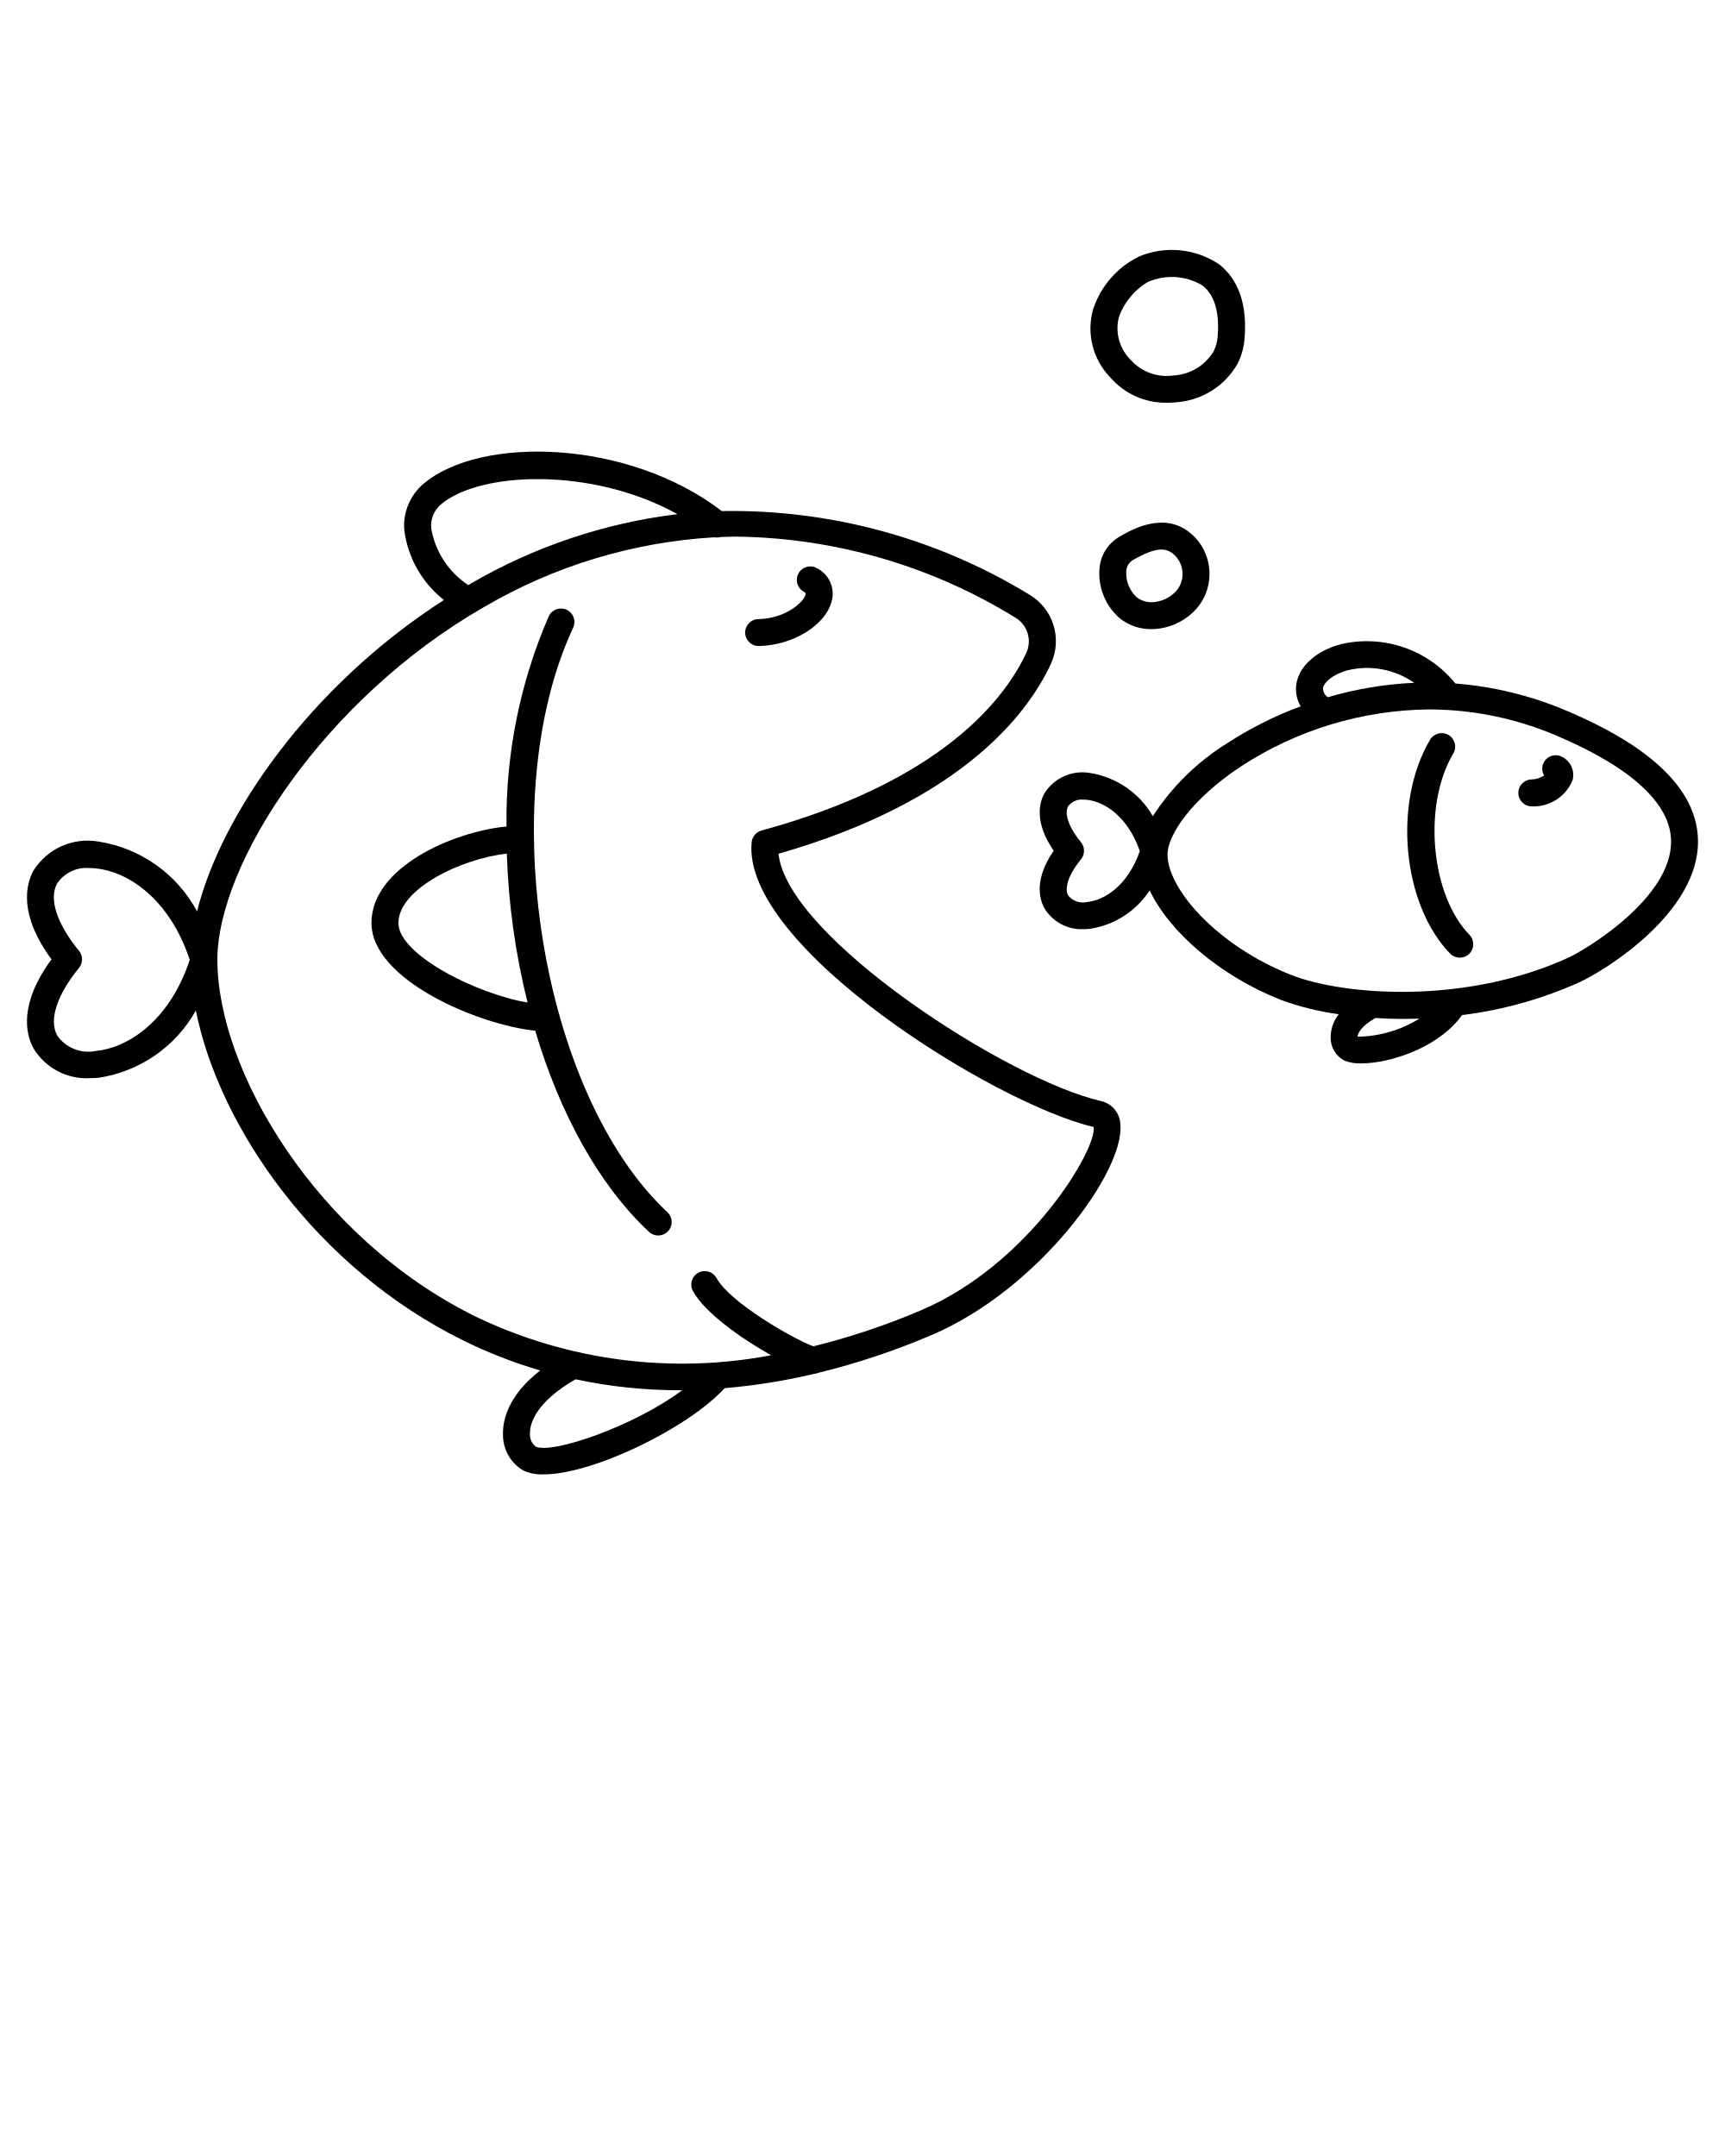
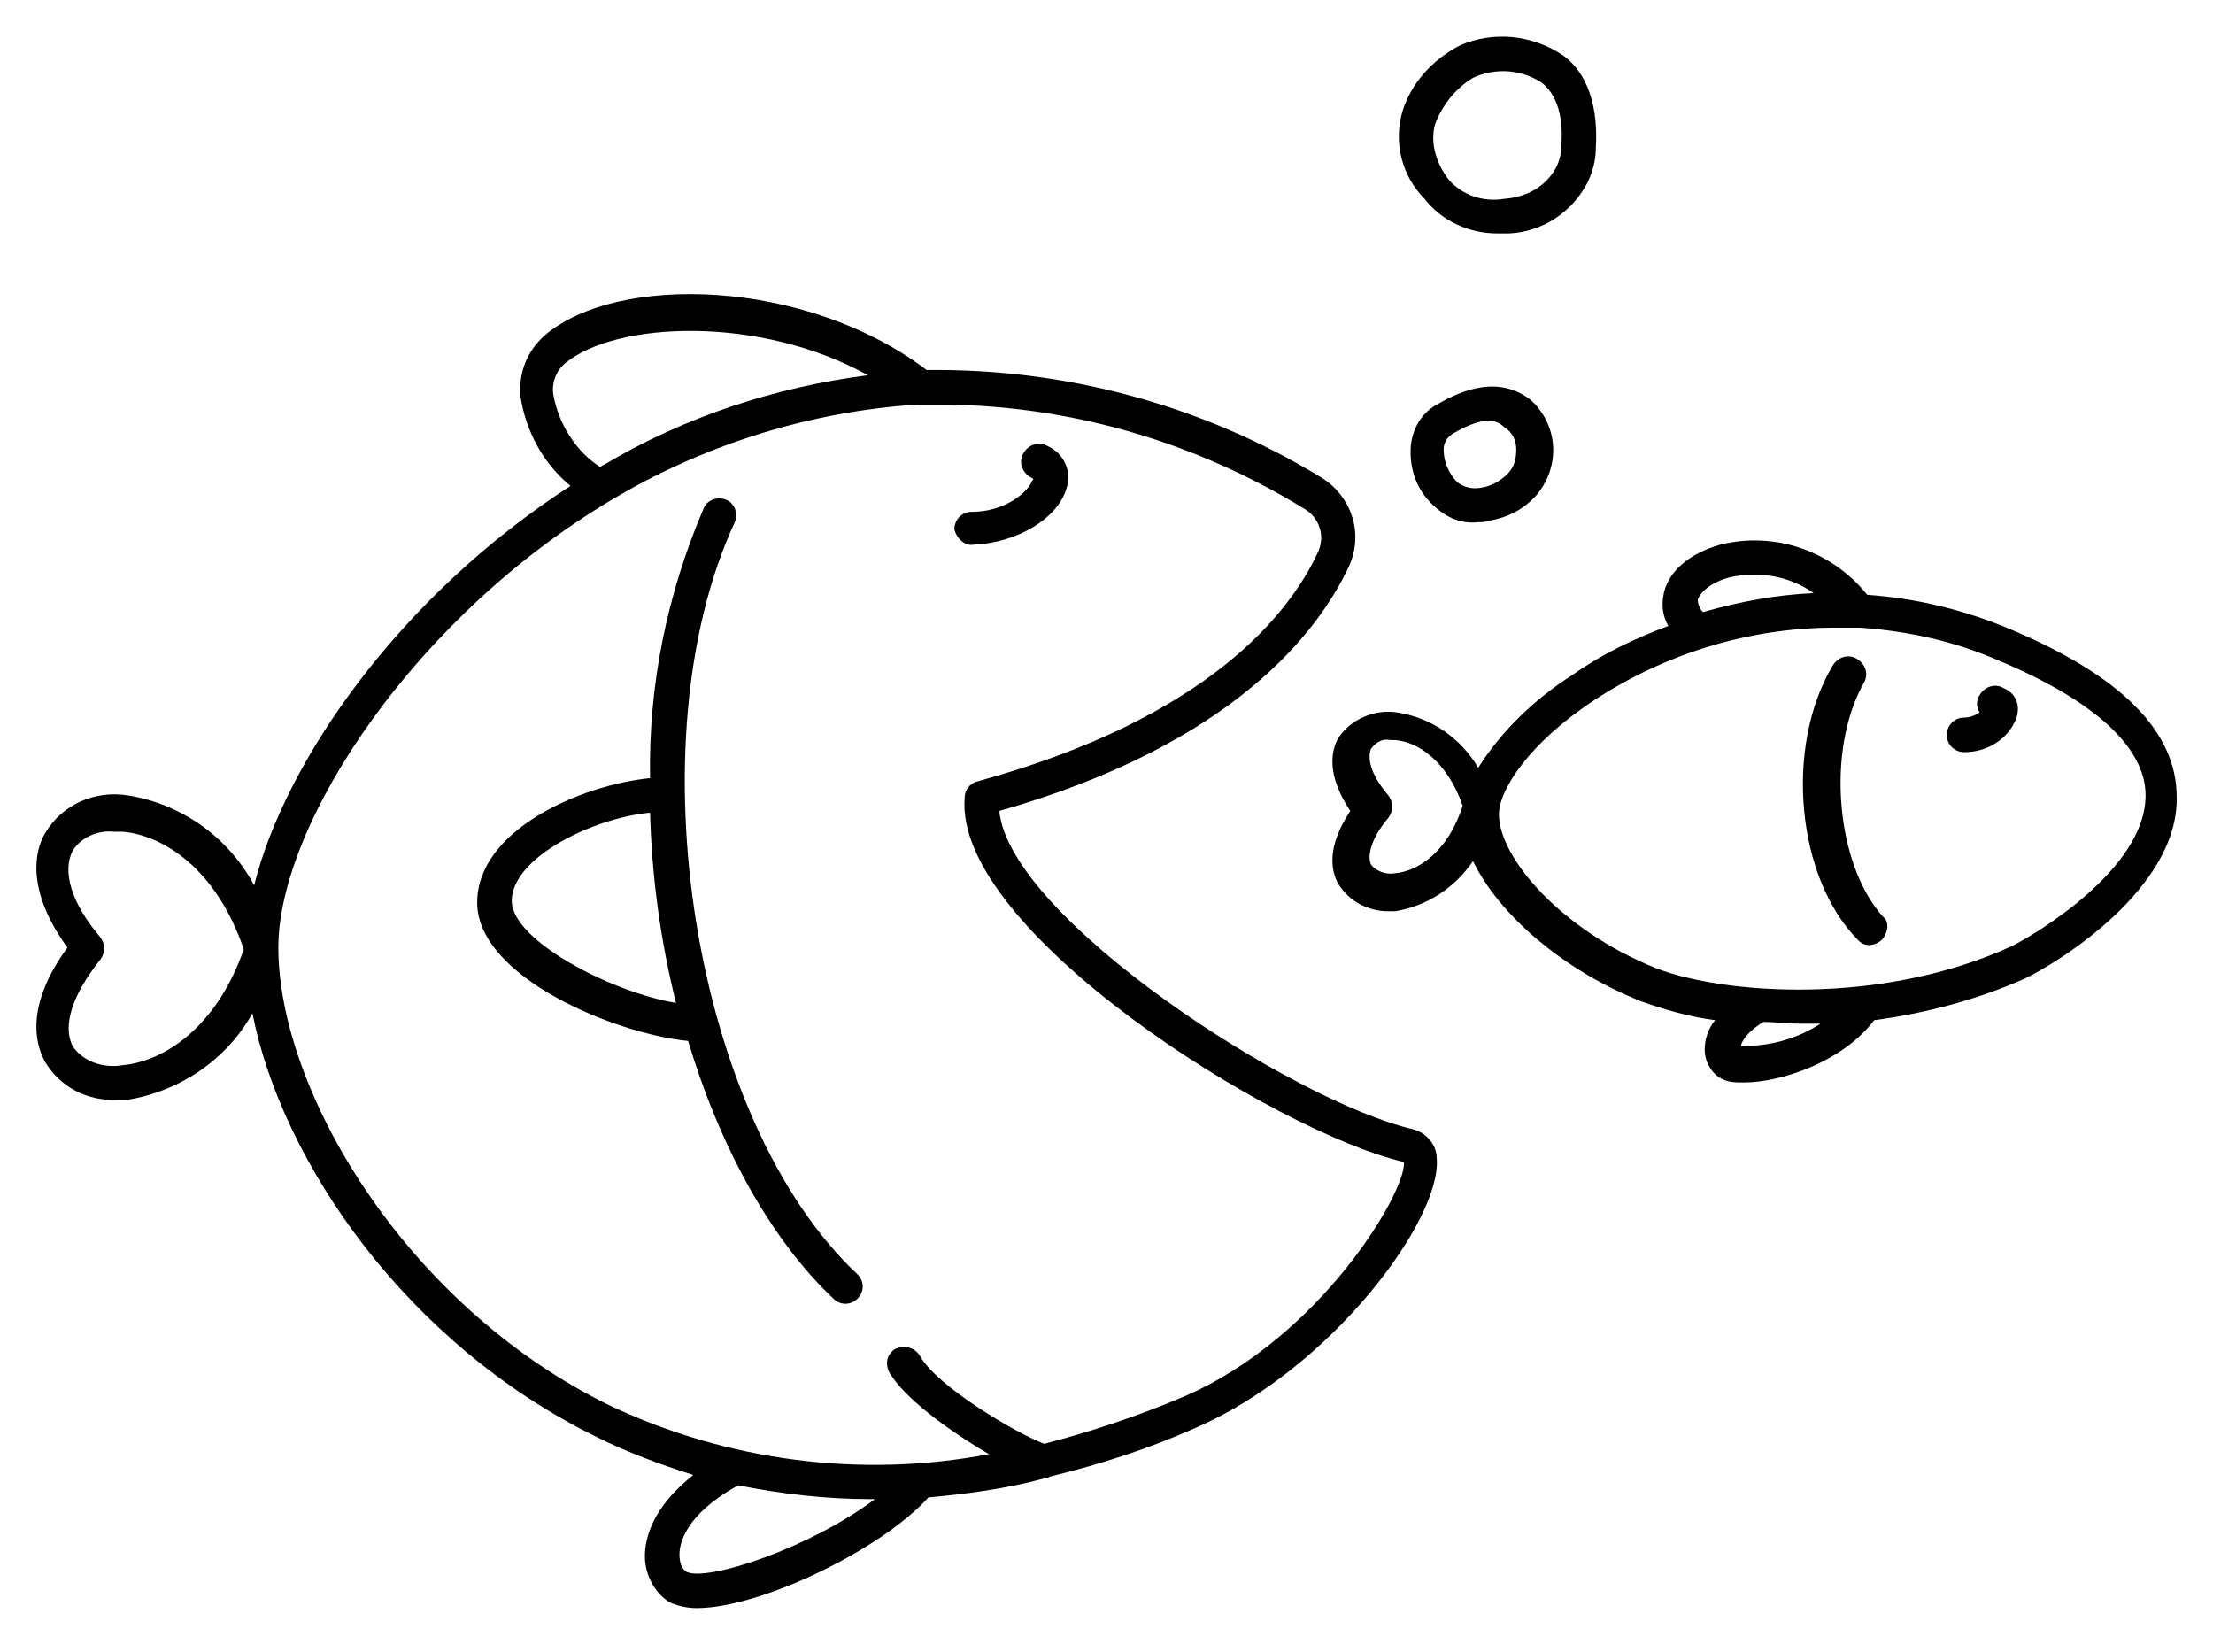
- <svg xmlns="http://www.w3.org/2000/svg" viewBox="0 0 128 160" x="0px" y="0px">
+ <svg xmlns="http://www.w3.org/2000/svg" version="1.1" id="Layer_1" x="0px" y="0px" viewBox="-241 317 128 95.5" style="enable-background:new -241 317 128 95.5;" xml:space="preserve">
  <g>
-     <path d="M81.695,81.709c-6.873-1.553-23.3-12.16-23.926-18.351,13.707-3.928,18.543-10.491,20.21-14.092A4.013,4.013,0,0,0,76.336,44.1a42.372,42.372,0,0,0-22.775-6.173c-6.952-5.335-17.893-5.608-22.125-2.034A4.075,4.075,0,0,0,30,39.348a7.867,7.867,0,0,0,2.94,5.178c-9.908,6.365-16.536,15.906-18.316,23.109A10.054,10.054,0,0,0,7.3,62.452a4.737,4.737,0,0,0-4.827,2.174c-.562,1.049-1.087,3.253,1.348,6.569-2.438,3.324-1.91,5.538-1.344,6.593a4.6,4.6,0,0,0,4.213,2.224q.317,0,.644-.032a9.961,9.961,0,0,0,7.2-4.99c1.706,8.58,8.887,19.12,19.935,24.535a35.414,35.414,0,0,0,5.613,2.18c-2.391,1.865-2.776,3.685-2.759,4.713a3.056,3.056,0,0,0,1.521,2.717,3.346,3.346,0,0,0,1.482.282c3.686,0,10.734-3.438,13.445-6.4a44.789,44.789,0,0,0,6.659-1.067,1.007,1.007,0,0,0,.321-.078,54.035,54.035,0,0,0,8.4-2.807c7.9-3.368,14.3-12.115,13.985-15.616A1.849,1.849,0,0,0,81.695,81.709ZM32,39.224a2.067,2.067,0,0,1,.728-1.8c2.892-2.444,11.227-2.777,17.541.732a40.114,40.114,0,0,0-15.335,5.152c-.063.036-.122.076-.185.113A6.3,6.3,0,0,1,32,39.224ZM7.141,77.989a2.826,2.826,0,0,1-2.9-1.145c-.621-1.16-.03-2.99,1.622-5.017a1,1,0,0,0,0-1.264C4.211,68.54,3.618,66.72,4.233,65.57A2.62,2.62,0,0,1,6.65,64.421c.149,0,.3.008.455.022,2.274.219,5.432,2.132,6.975,6.79C12.544,75.867,9.4,77.771,7.141,77.989Zm32.6,29.359a1.124,1.124,0,0,1-.417-.964c-.011-.631.313-2.26,3.38-4.024a37.166,37.166,0,0,0,7.749.813c.056,0,.112,0,.167,0C46.931,105.914,40.9,107.933,39.736,107.348ZM68.363,97.229a52.092,52.092,0,0,1-8.01,2.684c-1.562-.581-6.213-3.271-7.188-5.076a1,1,0,0,0-1.76.949c.888,1.645,3.59,3.536,5.81,4.79A35.349,35.349,0,0,1,35.346,97.73C23.477,91.912,16.13,79.446,16.13,71.233c0-7.169,7.955-19.4,19.8-26.192A38.163,38.163,0,0,1,53,39.875a1,1,0,0,0,.476-.023c.42-.016.842-.026,1.269-.026a40.336,40.336,0,0,1,20.581,6,2.047,2.047,0,0,1,.84,2.6C74.613,51.776,70,57.947,56.506,61.635a1,1,0,0,0-.732.868c-.748,7.7,17.963,19.388,25.376,21.133C81.434,85.207,76.4,93.8,68.363,97.229Z" />
-     <path d="M56.324,47.943c2.513-.05,4.93-1.541,5.389-3.323a2.116,2.116,0,0,0-1.081-2.446,1,1,0,1,0-1,1.732c.174.1.165.132.143.216-.153.6-1.525,1.782-3.492,1.821a1,1,0,0,0,.021,2Z" />
-     <path d="M42.531,46.583a1,1,0,1,0-1.812-.848,38.007,38.007,0,0,0-3.136,15.6c-3.971.382-10.02,3.027-10.02,7.156,0,4.268,8.041,7.588,12.151,8,1.792,6.032,4.661,11.385,8.424,14.909a1,1,0,1,0,1.367-1.459C40.12,81.152,36.6,59.27,42.531,46.583ZM29.563,68.5c0-2.535,4.661-4.78,8.043-5.15A52.838,52.838,0,0,0,39.146,74.4C35.367,73.763,29.563,70.847,29.563,68.5Z" />
-     <path d="M116.27,52.757a26.237,26.237,0,0,0-8.277-2.033,8.453,8.453,0,0,0-8.5-2.917c-1.823.49-3.087,1.621-3.3,2.952a2.522,2.522,0,0,0,.319,1.658,27.757,27.757,0,0,0-5.5,2.77,17.614,17.614,0,0,0-5.469,5.384,6.546,6.546,0,0,0-4.7-3.213A3.312,3.312,0,0,0,77.486,58.9c-.376.7-.738,2.141.7,4.233-1.441,2.1-1.076,3.54-.7,4.247a3.212,3.212,0,0,0,2.936,1.573c.142,0,.287-.007.434-.021a6.422,6.422,0,0,0,4.453-2.857c1.471,3.1,5.206,6.328,9.7,8.115a20.3,20.3,0,0,0,4.326,1.076,2.832,2.832,0,0,0-.6,1.708,1.927,1.927,0,0,0,1,1.724,2.968,2.968,0,0,0,1.27.218c2.125,0,5.744-1.157,7.483-3.586a30.274,30.274,0,0,0,8.72-2.441c1.876-.859,8.866-5.159,8.788-10.508C125.946,58.7,122.672,55.466,116.27,52.757Zm-18.1-1.685c.068-.435.724-1.033,1.841-1.334a6.112,6.112,0,0,1,4.926.935,27.053,27.053,0,0,0-6.41,1.07A.822.822,0,0,1,98.167,51.072ZM80.668,66.94a1.4,1.4,0,0,1-1.416-.5c-.233-.436-.1-1.367.96-2.671a1,1,0,0,0,0-1.264c-1.061-1.3-1.192-2.226-.962-2.656a1.242,1.242,0,0,1,1.146-.506c.082,0,.165,0,.25.012,1.267.122,3.027,1.2,3.933,3.805C83.678,65.751,81.928,66.819,80.668,66.94Zm20.068,9.994c-.005-.227.263-.785,1.322-1.387.666.041,1.348.069,2.057.069.4,0,.8-.013,1.209-.027A8.837,8.837,0,0,1,100.736,76.934Zm15.643-5.865c-7.626,3.491-16.652,2.839-20.626,1.261-5.456-2.168-9.121-6.362-9.121-8.919,0-1.408,1.716-4.061,5.483-6.557a26.028,26.028,0,0,1,13.927-4.208c.444,0,.9.018,1.354.044l.053,0a24.172,24.172,0,0,1,8.041,1.9c5.527,2.338,8.469,5.039,8.509,7.81C124.062,66.653,117.645,70.49,116.379,71.069Z" />
-     <path d="M115.937,56.18a1,1,0,0,0-1.363,1.372,1.7,1.7,0,0,1-.92.291,1,1,0,0,0,.021,2h.02a3.125,3.125,0,0,0,2.992-1.936A1.508,1.508,0,0,0,115.937,56.18Z" />
-     <path d="M107.838,55.916a1,1,0,0,0-1.721-1.02c-2.781,4.688-2.055,12.271,1.524,15.909a1,1,0,0,0,1.425-1.4C106.161,66.448,105.552,59.769,107.838,55.916Z" />
-     <path d="M86.636,29.886c.218,0,.437-.011.659-.033a5.686,5.686,0,0,0,4.54-2.868,4.93,4.93,0,0,0,.52-1.955c.242-3.082-.9-4.651-1.905-5.425a6.307,6.307,0,0,0-5.916-.576h0a6.687,6.687,0,0,0-3.425,3.936A5.213,5.213,0,0,0,82.377,28,5.438,5.438,0,0,0,86.636,29.886Zm-3.621-6.315a4.939,4.939,0,0,1,2.173-2.653,4.423,4.423,0,0,1,4.04.27c1.108.856,1.228,2.477,1.133,3.685a2.991,2.991,0,0,1-.294,1.176A3.691,3.691,0,0,1,87.1,27.862a3.568,3.568,0,0,1-3.172-1.128A3.3,3.3,0,0,1,83.015,23.571Z" />
-     <path d="M83.075,39.824a3,3,0,0,0-1.494,2.41,4.418,4.418,0,0,0,1.466,3.615,3.665,3.665,0,0,0,2.39.839,4.367,4.367,0,0,0,.66-.052,4.507,4.507,0,0,0,2.716-1.5,3.936,3.936,0,0,0-.451-5.549C86.387,37.912,83.981,39.3,83.075,39.824Zm4.669,2.611a1.922,1.922,0,0,1-.455,1.411,2.512,2.512,0,0,1-1.5.813,1.812,1.812,0,0,1-1.447-.335,2.431,2.431,0,0,1-.769-1.909.993.993,0,0,1,.5-.858c1.739-1,2.455-.9,2.994-.441A1.919,1.919,0,0,1,87.744,42.435Z" />
+     <path d="M-159.3,382.3c-6.9-1.6-23.3-12.2-23.9-18.4c13.7-3.9,18.5-10.5,20.2-14.1c0.9-1.9,0.2-4.1-1.6-5.2   c-6.9-4.2-14.8-6.3-22.8-6.2c-7-5.3-17.9-5.6-22.1-2c-1,0.9-1.5,2.1-1.4,3.5c0.3,2,1.3,3.9,2.9,5.2c-9.9,6.4-16.5,15.9-18.3,23.1   c-1.5-2.8-4.2-4.7-7.3-5.2c-1.9-0.3-3.8,0.5-4.8,2.2c-0.6,1-1.1,3.3,1.3,6.6c-2.4,3.3-1.9,5.5-1.3,6.6c0.9,1.5,2.5,2.3,4.2,2.2   c0.2,0,0.4,0,0.6,0c3-0.5,5.7-2.3,7.2-5c1.7,8.6,8.9,19.1,19.9,24.5c1.8,0.9,3.7,1.6,5.6,2.2c-2.4,1.9-2.8,3.7-2.8,4.7   c0,1.1,0.6,2.2,1.5,2.7c0.5,0.2,1,0.3,1.5,0.3c3.7,0,10.7-3.4,13.4-6.4c2.2-0.2,4.5-0.5,6.7-1.1c0.1,0,0.2,0,0.3-0.1   c2.9-0.7,5.7-1.6,8.4-2.8c7.9-3.4,14.3-12.1,14-15.6C-157.9,383.2-158.5,382.5-159.3,382.3z M-209,339.8c-0.1-0.7,0.2-1.4,0.7-1.8   c2.9-2.4,11.2-2.8,17.5,0.7c-5.4,0.7-10.6,2.4-15.3,5.2c-0.1,0-0.1,0.1-0.2,0.1C-207.7,343.1-208.7,341.5-209,339.8z M-233.9,378.6   c-1.1,0.2-2.3-0.2-2.9-1.1c-0.6-1.2,0-3,1.6-5c0.3-0.4,0.3-0.9,0-1.3c-1.7-2-2.2-3.8-1.6-5c0.5-0.8,1.5-1.2,2.4-1.1   c0.1,0,0.3,0,0.5,0c2.3,0.2,5.4,2.1,7,6.8C-228.5,376.5-231.6,378.4-233.9,378.6z M-201.3,407.9c-0.3-0.2-0.4-0.6-0.4-1   c0-0.6,0.3-2.3,3.4-4c2.5,0.5,5.1,0.8,7.7,0.8c0.1,0,0.1,0,0.2,0C-194.1,406.5-200.1,408.5-201.3,407.9L-201.3,407.9z    M-172.6,397.8c-2.6,1.1-5.3,2-8,2.7c-1.6-0.6-6.2-3.3-7.2-5.1c-0.3-0.5-0.9-0.6-1.4-0.4c-0.5,0.3-0.6,0.8-0.4,1.3   c0.9,1.6,3.6,3.5,5.8,4.8c-7.4,1.4-15.1,0.4-21.9-2.8c-11.9-5.8-19.2-18.3-19.2-26.5c0-7.2,8-19.4,19.8-26.2   c5.2-3,11.1-4.8,17.1-5.2c0.2,0,0.3,0,0.5,0c0.4,0,0.8,0,1.3,0c7.3,0.1,14.4,2.2,20.6,6c0.9,0.5,1.3,1.6,0.8,2.6   c-1.6,3.4-6.2,9.5-19.7,13.2c-0.4,0.1-0.7,0.5-0.7,0.9c-0.7,7.7,18,19.4,25.4,21.1C-159.6,385.8-164.6,394.4-172.6,397.8z" />
+     <path d="M-184.7,348.5c2.5-0.1,4.9-1.5,5.4-3.3c0.3-1-0.2-2-1.1-2.4c-0.5-0.3-1.1-0.1-1.4,0.4c-0.3,0.5-0.1,1.1,0.4,1.4   c0,0,0,0,0,0c0.2,0.1,0.2,0.1,0.1,0.2c-0.2,0.6-1.5,1.8-3.5,1.8c-0.6,0-1,0.5-1,1C-185.7,348.1-185.2,348.6-184.7,348.5   L-184.7,348.5z" />
+     <path d="M-198.5,347.2c0.2-0.5,0-1.1-0.5-1.3c-0.5-0.2-1.1,0-1.3,0.5l0,0c-2.1,4.9-3.2,10.2-3.1,15.6c-4,0.4-10,3-10,7.2   c0,4.3,8,7.6,12.2,8c1.8,6,4.7,11.4,8.4,14.9c0.4,0.4,1,0.4,1.4,0c0.4-0.4,0.4-1,0-1.4c0,0,0,0,0,0   C-200.9,381.8-204.4,359.9-198.5,347.2z M-211.4,369.1c0-2.5,4.7-4.8,8-5.1c0.1,3.7,0.6,7.4,1.5,11   C-205.6,374.4-211.4,371.4-211.4,369.1z" />
+     <path d="M-124.7,353.4c-2.6-1.1-5.4-1.8-8.3-2c-2-2.5-5.3-3.7-8.5-2.9c-1.8,0.5-3.1,1.6-3.3,3c-0.1,0.6,0,1.2,0.3,1.7   c-1.9,0.7-3.8,1.6-5.5,2.8c-2.2,1.4-4.1,3.2-5.5,5.4c-1-1.7-2.7-2.9-4.7-3.2c-1.3-0.2-2.7,0.4-3.4,1.5c-0.4,0.7-0.7,2.1,0.7,4.2   c-1.4,2.1-1.1,3.5-0.7,4.2c0.6,1,1.7,1.6,2.9,1.6c0.1,0,0.3,0,0.4,0c1.8-0.3,3.4-1.3,4.5-2.9c1.5,3.1,5.2,6.3,9.7,8.1   c1.4,0.5,2.8,0.9,4.3,1.1c-0.4,0.5-0.6,1.1-0.6,1.7c0,0.7,0.4,1.4,1,1.7c0.4,0.2,0.8,0.2,1.3,0.2c2.1,0,5.7-1.2,7.5-3.6   c3-0.4,6-1.2,8.7-2.4c1.9-0.9,8.9-5.2,8.8-10.5C-115.1,359.3-118.3,356.1-124.7,353.4z M-142.8,351.7c0.1-0.4,0.7-1,1.8-1.3   c1.7-0.4,3.5-0.1,4.9,0.9c-2.2,0.1-4.3,0.5-6.4,1.1C-142.7,352.2-142.8,351.9-142.8,351.7L-142.8,351.7z M-160.3,367.5   c-0.5,0.1-1.1-0.1-1.4-0.5c-0.2-0.4-0.1-1.4,1-2.7c0.3-0.4,0.3-0.9,0-1.3c-1.1-1.3-1.2-2.2-1-2.7c0.3-0.4,0.7-0.6,1.1-0.5   c0.1,0,0.2,0,0.3,0c1.3,0.1,3,1.2,3.9,3.8C-157.3,366.4-159.1,367.4-160.3,367.5z M-140.3,377.5c0-0.2,0.3-0.8,1.3-1.4   c0.7,0,1.3,0.1,2.1,0.1c0.4,0,0.8,0,1.2,0C-137.1,377.1-138.6,377.5-140.3,377.5z M-124.6,371.7c-7.6,3.5-16.7,2.8-20.6,1.3   c-5.5-2.2-9.1-6.4-9.1-8.9c0-1.4,1.7-4.1,5.5-6.6c4.1-2.7,9-4.2,13.9-4.2c0.4,0,0.9,0,1.4,0h0.1c2.8,0.2,5.5,0.8,8,1.9   c5.5,2.3,8.5,5,8.5,7.8C-116.9,367.3-123.4,371.1-124.6,371.7z" />
+     <path d="M-125.1,356.8c-0.5-0.3-1.1-0.1-1.4,0.4c-0.2,0.3-0.2,0.7,0,1c-0.3,0.2-0.6,0.3-0.9,0.3c-0.6,0-1,0.5-1,1c0,0.6,0.5,1,1,1   h0c1.3,0,2.5-0.7,3-1.9C-124.1,357.8-124.4,357.1-125.1,356.8z" />
+     <path d="M-133.2,356.5c0.3-0.5,0.1-1.1-0.4-1.4c-0.5-0.3-1.1-0.1-1.4,0.4c-2.8,4.7-2.1,12.3,1.5,15.9c0.4,0.4,1,0.3,1.4-0.1   c0.3-0.4,0.4-1,0-1.3C-134.8,367-135.4,360.4-133.2,356.5z" />
+     <path d="M-154.4,330.5c0.2,0,0.4,0,0.7,0c1.9-0.1,3.6-1.2,4.5-2.9c0.3-0.6,0.5-1.3,0.5-2c0.2-3.1-0.9-4.7-1.9-5.4   c-1.8-1.2-4-1.4-5.9-0.6l0,0c-1.6,0.8-2.9,2.2-3.4,3.9c-0.5,1.8,0,3.7,1.3,5C-157.6,329.8-156,330.5-154.4,330.5z M-158,324.2   c0.4-1.1,1.2-2.1,2.2-2.7c1.3-0.6,2.8-0.5,4,0.3c1.1,0.9,1.2,2.5,1.1,3.7c0,0.4-0.1,0.8-0.3,1.2c-0.6,1.1-1.7,1.7-3,1.8   c-1.2,0.2-2.4-0.2-3.2-1.1C-157.9,326.5-158.3,325.3-158,324.2z" />
+     <path d="M-157.9,340.4c-0.9,0.5-1.4,1.4-1.5,2.4c-0.1,1.4,0.4,2.7,1.5,3.6c0.7,0.6,1.5,0.9,2.4,0.8c0.2,0,0.4,0,0.7-0.1   c1.1-0.2,2-0.7,2.7-1.5c1.4-1.7,1.2-4.1-0.4-5.5c0,0,0,0,0,0C-154.6,338.5-157,339.9-157.9,340.4z M-153.3,343c0,0.5-0.1,1-0.5,1.4   c-0.4,0.4-0.9,0.7-1.5,0.8c-0.5,0.1-1,0-1.4-0.3c-0.5-0.5-0.8-1.2-0.8-1.9c0-0.4,0.2-0.7,0.5-0.9c1.7-1,2.5-0.9,3-0.4   C-153.5,342-153.3,342.5-153.3,343z" />
  </g>
</svg>
